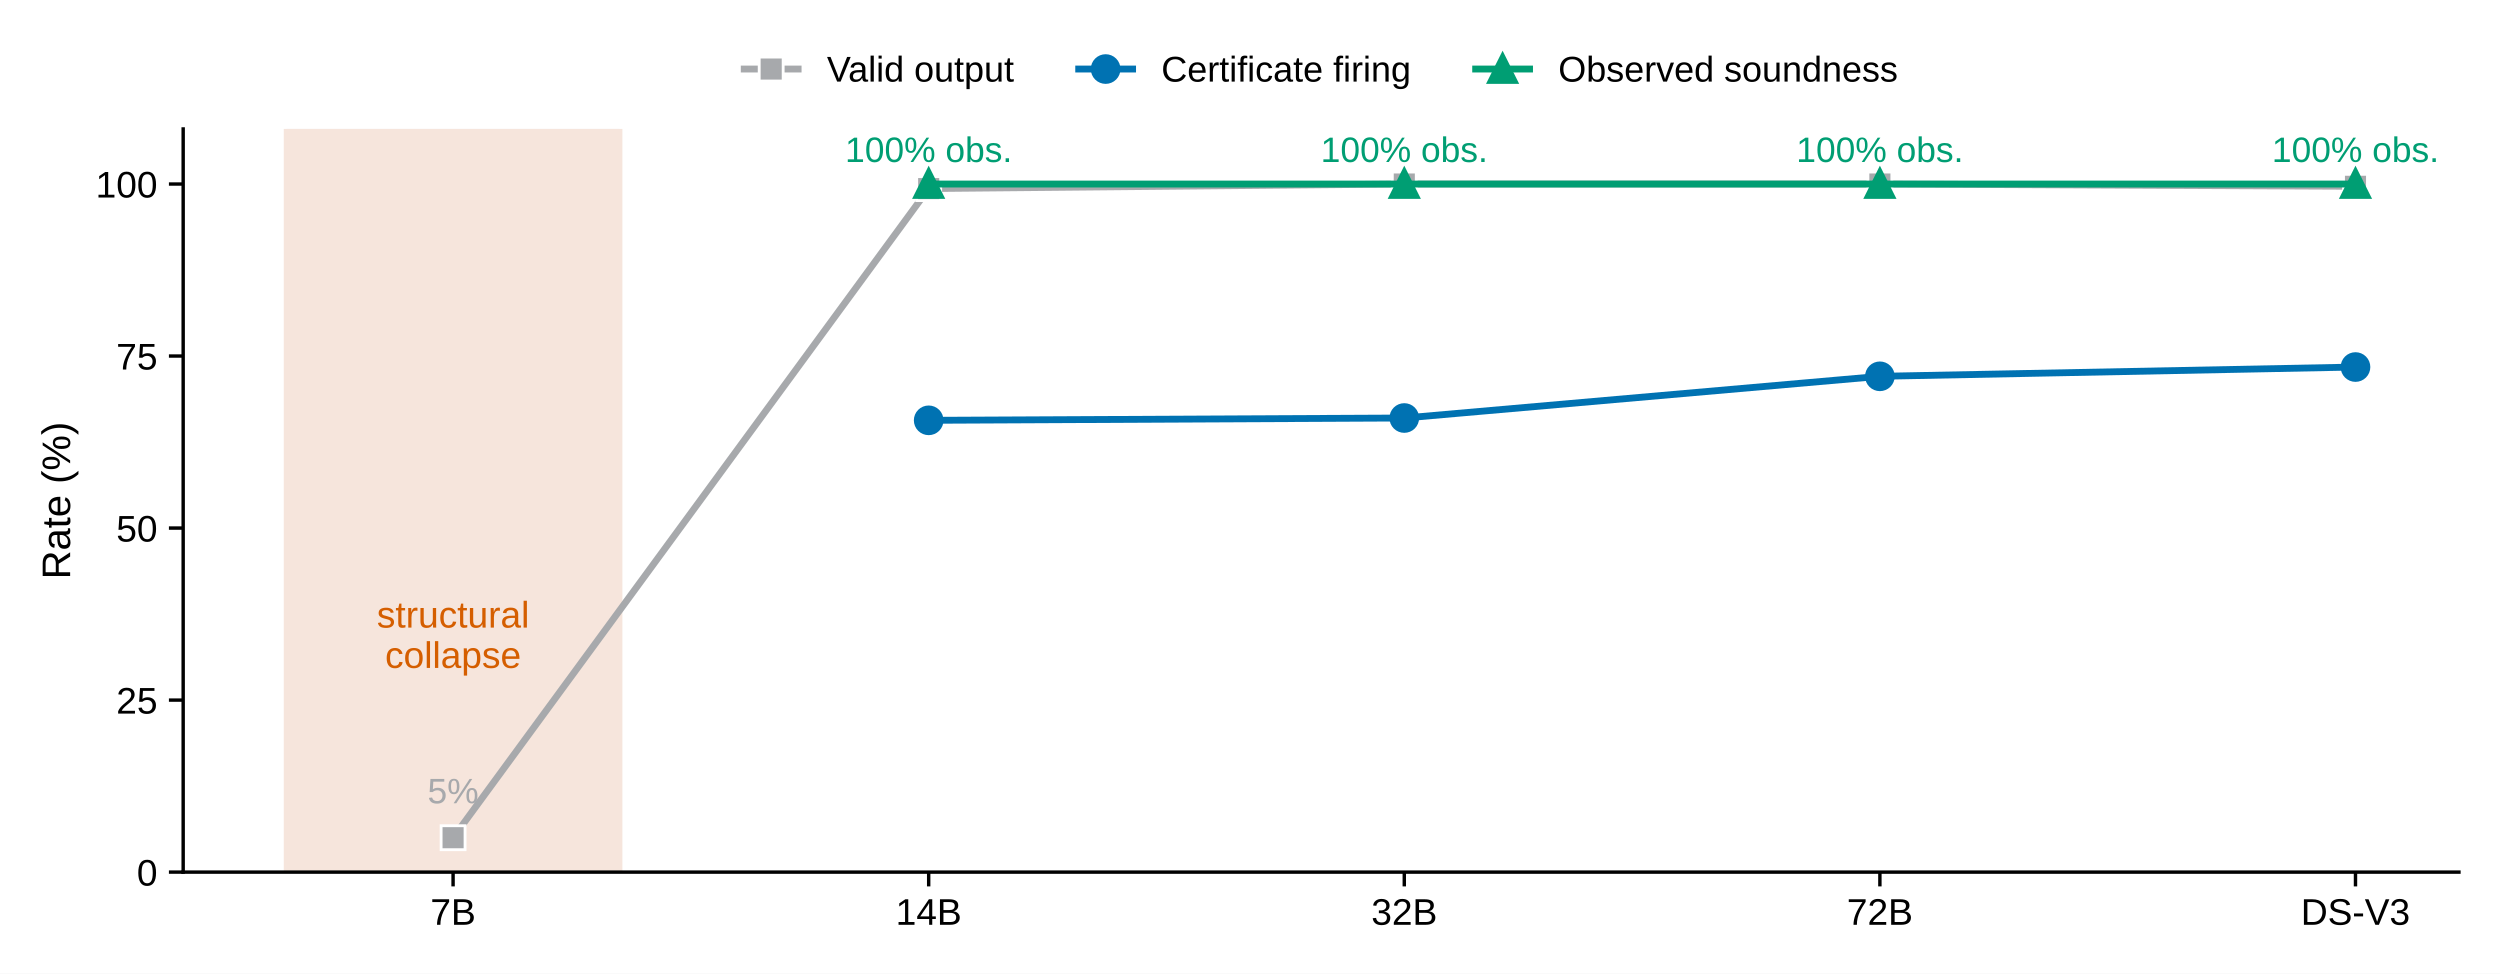
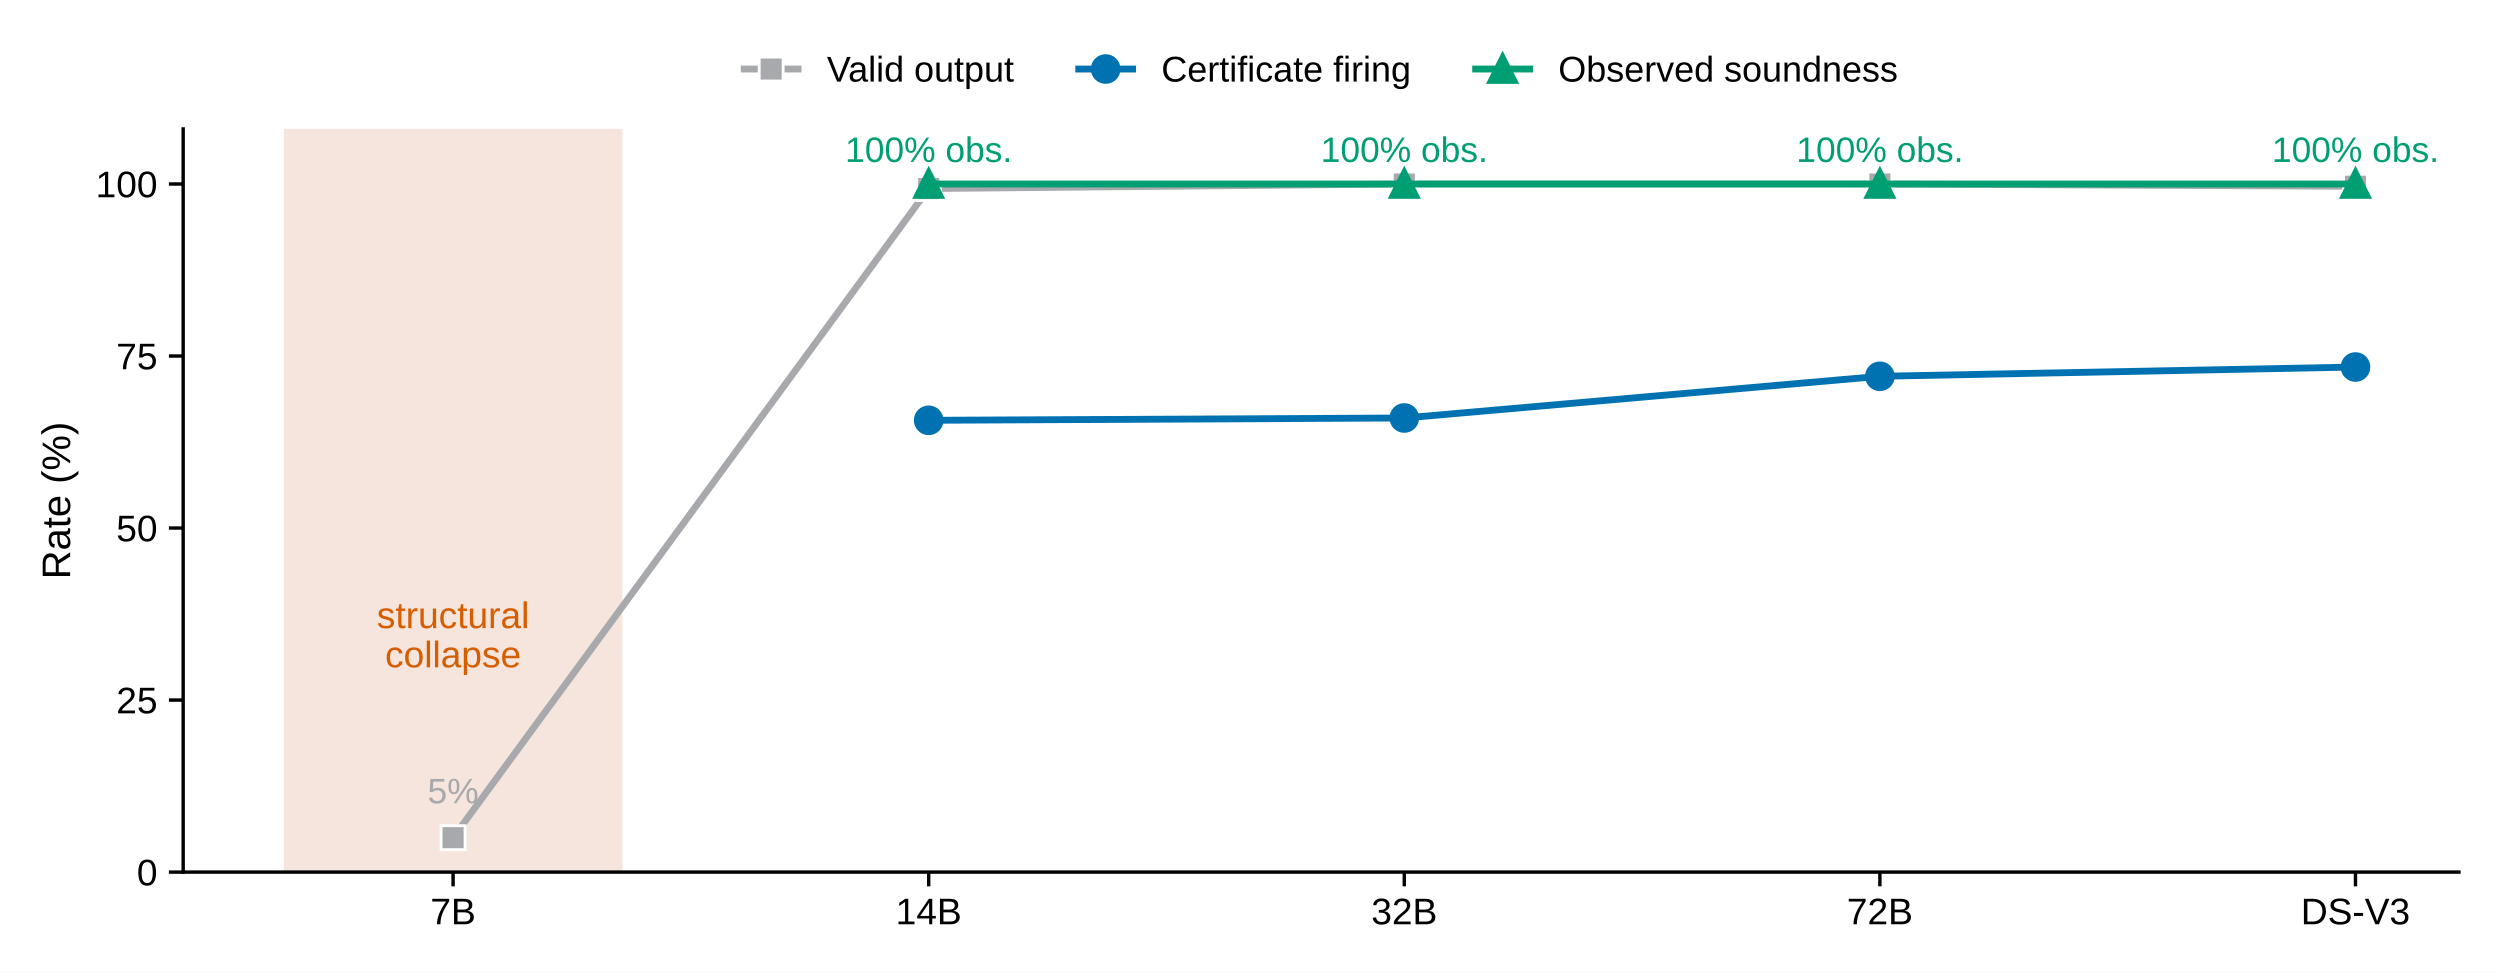
- <svg xmlns="http://www.w3.org/2000/svg" xmlns:xlink="http://www.w3.org/1999/xlink" width="438.283pt" height="170.693pt" viewBox="0 0 438.283 170.693" version="1.1">
+ <svg xmlns="http://www.w3.org/2000/svg" xmlns:xlink="http://www.w3.org/1999/xlink" width="438.283pt" height="170.533pt" viewBox="0 0 438.283 170.533" version="1.1">
  <defs>
    <style type="text/css">*{stroke-linejoin: round; stroke-linecap: butt}</style>
  </defs>
  <g id="figure_1">
    <g id="patch_1">
-       <path d="M 0 170.693 L 438.283 170.693 L 438.283 0 L 0 0 z " style="fill: #ffffff" />
+       <path d="M 0 170.533  L 438.283 170.533  L 438.283 0  L 0 0  z " style="fill: #ffffff" />
    </g>
    <g id="axes_1">
      <g id="patch_2">
-         <path d="M 32.113 152.893 L 431.083 152.893 L 431.083 22.609 L 32.113 22.609 z " style="fill: #ffffff" />
+         <path d="M 32.113 152.889  L 431.083 152.889  L 431.083 22.605  L 32.113 22.605  z " style="fill: #ffffff" />
      </g>
      <g id="patch_3">
-         <path d="M 50.248 152.893 L 108.614 152.893 L 108.614 22.609 L 50.248 22.609 z " clip-path="url(#p4ea42f3601)" style="fill: #f6e5dc; stroke: #f6e5dc; stroke-linejoin: miter" />
+         <path d="M 50.248 152.889  L 108.613 152.889  L 108.613 22.605  L 50.248 22.605  z " clip-path="url(#p9b515001f6)" style="fill: #f6e5dc; stroke: #f6e5dc; stroke-linejoin: miter" />
      </g>
      <g id="matplotlib.axis_1">
        <g id="xtick_1">
          <g id="line2d_1">
            <defs>
-               <path id="m87bbdcf66a" d="M 0 0 L 0 2.5 " style="stroke: #000000; stroke-width: 0.6" />
+               <path id="m209cfd2eed" d="M 0 0  L 0 2.5  " style="stroke: #000000; stroke-width: 0.6" />
            </defs>
            <g>
-               <use xlink:href="#m87bbdcf66a" x="79.431" y="152.893" style="stroke: #000000; stroke-width: 0.6" />
+               <use xlink:href="#m209cfd2eed" x="79.431" y="152.889" style="stroke: #000000; stroke-width: 0.6" />
            </g>
          </g>
          <g id="text_1">
-             <text style="font-size: 6.5px; font-family: 'Arial', 'DejaVu Sans', 'Liberation Sans', sans-serif; text-anchor: middle" x="79.431" y="162.125" transform="rotate(-0 79.43106 162.1251)">7B</text>
+             <text style="font-size: 6.5px; font-family: 'Arial', 'DejaVu Sans', 'Liberation Sans', sans-serif; text-anchor: middle" x="79.431" y="162.042" transform="rotate(-0 79.43065 162.0416)">7B</text>
          </g>
        </g>
        <g id="xtick_2">
          <g id="line2d_2">
            <g>
-               <use xlink:href="#m87bbdcf66a" x="162.81" y="152.893" style="stroke: #000000; stroke-width: 0.6" />
+               <use xlink:href="#m209cfd2eed" x="162.81" y="152.889" style="stroke: #000000; stroke-width: 0.6" />
            </g>
          </g>
          <g id="text_2">
-             <text style="font-size: 6.5px; font-family: 'Arial', 'DejaVu Sans', 'Liberation Sans', sans-serif; text-anchor: middle" x="162.81" y="162.125" transform="rotate(-0 162.8104 162.1251)">14B</text>
+             <text style="font-size: 6.5px; font-family: 'Arial', 'DejaVu Sans', 'Liberation Sans', sans-serif; text-anchor: middle" x="162.81" y="162.042" transform="rotate(-0 162.81 162.0416)">14B</text>
          </g>
        </g>
        <g id="xtick_3">
          <g id="line2d_3">
            <g>
-               <use xlink:href="#m87bbdcf66a" x="246.19" y="152.893" style="stroke: #000000; stroke-width: 0.6" />
+               <use xlink:href="#m209cfd2eed" x="246.189" y="152.889" style="stroke: #000000; stroke-width: 0.6" />
            </g>
          </g>
          <g id="text_3">
-             <text style="font-size: 6.5px; font-family: 'Arial', 'DejaVu Sans', 'Liberation Sans', sans-serif; text-anchor: middle" x="246.19" y="162.125" transform="rotate(-0 246.1897 162.1251)">32B</text>
+             <text style="font-size: 6.5px; font-family: 'Arial', 'DejaVu Sans', 'Liberation Sans', sans-serif; text-anchor: middle" x="246.189" y="162.042" transform="rotate(-0 246.1893 162.0416)">32B</text>
          </g>
        </g>
        <g id="xtick_4">
          <g id="line2d_4">
            <g>
-               <use xlink:href="#m87bbdcf66a" x="329.569" y="152.893" style="stroke: #000000; stroke-width: 0.6" />
+               <use xlink:href="#m209cfd2eed" x="329.569" y="152.889" style="stroke: #000000; stroke-width: 0.6" />
            </g>
          </g>
          <g id="text_4">
-             <text style="font-size: 6.5px; font-family: 'Arial', 'DejaVu Sans', 'Liberation Sans', sans-serif; text-anchor: middle" x="329.569" y="162.125" transform="rotate(-0 329.569 162.1251)">72B</text>
+             <text style="font-size: 6.5px; font-family: 'Arial', 'DejaVu Sans', 'Liberation Sans', sans-serif; text-anchor: middle" x="329.569" y="162.042" transform="rotate(-0 329.5686 162.0416)">72B</text>
          </g>
        </g>
        <g id="xtick_5">
          <g id="line2d_5">
            <g>
-               <use xlink:href="#m87bbdcf66a" x="412.948" y="152.893" style="stroke: #000000; stroke-width: 0.6" />
+               <use xlink:href="#m209cfd2eed" x="412.948" y="152.889" style="stroke: #000000; stroke-width: 0.6" />
            </g>
          </g>
          <g id="text_5">
-             <text style="font-size: 6.5px; font-family: 'Arial', 'DejaVu Sans', 'Liberation Sans', sans-serif; text-anchor: middle" x="412.948" y="162.125" transform="rotate(-0 412.9483 162.1251)">DS-V3</text>
+             <text style="font-size: 6.5px; font-family: 'Arial', 'DejaVu Sans', 'Liberation Sans', sans-serif; text-anchor: middle" x="412.948" y="162.042" transform="rotate(-0 412.9479 162.0416)">DS-V3</text>
          </g>
        </g>
      </g>
      <g id="matplotlib.axis_2">
        <g id="ytick_1">
          <g id="line2d_6">
            <defs>
-               <path id="m951e754795" d="M 0 0 L -2.5 0 " style="stroke: #000000; stroke-width: 0.6" />
+               <path id="m91406774df" d="M 0 0  L -2.5 0  " style="stroke: #000000; stroke-width: 0.6" />
            </defs>
            <g>
-               <use xlink:href="#m951e754795" x="32.113" y="152.893" style="stroke: #000000; stroke-width: 0.6" />
+               <use xlink:href="#m91406774df" x="32.113" y="152.889" style="stroke: #000000; stroke-width: 0.6" />
            </g>
          </g>
          <g id="text_6">
-             <text style="font-size: 6.5px; font-family: 'Arial', 'DejaVu Sans', 'Liberation Sans', sans-serif; text-anchor: end" x="27.613" y="155.259" transform="rotate(-0 27.6133 155.259)">0</text>
+             <text style="font-size: 6.5px; font-family: 'Arial', 'DejaVu Sans', 'Liberation Sans', sans-serif; text-anchor: end" x="27.613" y="155.215" transform="rotate(-0 27.61289 155.2153)">0</text>
          </g>
        </g>
        <g id="ytick_2">
          <g id="line2d_7">
            <g>
-               <use xlink:href="#m951e754795" x="32.113" y="122.735" style="stroke: #000000; stroke-width: 0.6" />
+               <use xlink:href="#m91406774df" x="32.113" y="122.731" style="stroke: #000000; stroke-width: 0.6" />
            </g>
          </g>
          <g id="text_7">
-             <text style="font-size: 6.5px; font-family: 'Arial', 'DejaVu Sans', 'Liberation Sans', sans-serif; text-anchor: end" x="27.613" y="125.101" transform="rotate(-0 27.6133 125.1007)">25</text>
+             <text style="font-size: 6.5px; font-family: 'Arial', 'DejaVu Sans', 'Liberation Sans', sans-serif; text-anchor: end" x="27.613" y="125.057" transform="rotate(-0 27.61289 125.057)">25</text>
          </g>
        </g>
        <g id="ytick_3">
          <g id="line2d_8">
            <g>
-               <use xlink:href="#m951e754795" x="32.113" y="92.576" style="stroke: #000000; stroke-width: 0.6" />
+               <use xlink:href="#m91406774df" x="32.113" y="92.572" style="stroke: #000000; stroke-width: 0.6" />
            </g>
          </g>
          <g id="text_8">
-             <text style="font-size: 6.5px; font-family: 'Arial', 'DejaVu Sans', 'Liberation Sans', sans-serif; text-anchor: end" x="27.613" y="94.942" transform="rotate(-0 27.6133 94.94236)">50</text>
+             <text style="font-size: 6.5px; font-family: 'Arial', 'DejaVu Sans', 'Liberation Sans', sans-serif; text-anchor: end" x="27.613" y="94.899" transform="rotate(-0 27.61289 94.89862)">50</text>
          </g>
        </g>
        <g id="ytick_4">
          <g id="line2d_9">
            <g>
-               <use xlink:href="#m951e754795" x="32.113" y="62.418" style="stroke: #000000; stroke-width: 0.6" />
+               <use xlink:href="#m91406774df" x="32.113" y="62.414" style="stroke: #000000; stroke-width: 0.6" />
            </g>
          </g>
          <g id="text_9">
-             <text style="font-size: 6.5px; font-family: 'Arial', 'DejaVu Sans', 'Liberation Sans', sans-serif; text-anchor: end" x="27.613" y="64.784" transform="rotate(-0 27.6133 64.78402)">75</text>
+             <text style="font-size: 6.5px; font-family: 'Arial', 'DejaVu Sans', 'Liberation Sans', sans-serif; text-anchor: end" x="27.613" y="64.74" transform="rotate(-0 27.61289 64.74029)">75</text>
          </g>
        </g>
        <g id="ytick_5">
          <g id="line2d_10">
            <g>
-               <use xlink:href="#m951e754795" x="32.113" y="32.26" style="stroke: #000000; stroke-width: 0.6" />
+               <use xlink:href="#m91406774df" x="32.113" y="32.256" style="stroke: #000000; stroke-width: 0.6" />
            </g>
          </g>
          <g id="text_10">
-             <text style="font-size: 6.5px; font-family: 'Arial', 'DejaVu Sans', 'Liberation Sans', sans-serif; text-anchor: end" x="27.613" y="34.626" transform="rotate(-0 27.6133 34.62569)">100</text>
+             <text style="font-size: 6.5px; font-family: 'Arial', 'DejaVu Sans', 'Liberation Sans', sans-serif; text-anchor: end" x="27.613" y="34.582" transform="rotate(-0 27.61289 34.58195)">100</text>
          </g>
        </g>
        <g id="text_11">
-           <text style="font-size: 7px; font-family: 'Arial', 'DejaVu Sans', 'Liberation Sans', sans-serif; text-anchor: middle" x="12.296" y="87.751" transform="rotate(-90 12.29619 87.75093)">Rate (%)</text>
+           <text style="font-size: 7px; font-family: 'Arial', 'DejaVu Sans', 'Liberation Sans', sans-serif; text-anchor: middle" x="12.296" y="87.747" transform="rotate(-90 12.29578 87.747)">Rate (%)</text>
        </g>
      </g>
      <g id="line2d_11">
-         <path d="M 79.431 146.861 L 162.81 33.064 L 246.19 32.26 L 329.569 32.26 L 412.948 32.662 " clip-path="url(#p4ea42f3601)" style="fill: none; stroke: #a7a9ac; stroke-width: 1.2; stroke-linecap: square" />
+         <path d="M 79.431 146.857  L 162.81 33.06  L 246.189 32.256  L 329.569 32.256  L 412.948 32.658  " clip-path="url(#p9b515001f6)" style="fill: none; stroke: #a7a9ac; stroke-width: 1.2; stroke-linecap: square" />
        <defs>
-           <path id="m995214ffcb" d="M -2.1 2.1 L 2.1 2.1 L 2.1 -2.1 L -2.1 -2.1 z " style="stroke: #ffffff; stroke-width: 0.5; stroke-linejoin: miter" />
+           <path id="m27ec72b8cb" d="M -2.1 2.1  L 2.1 2.1  L 2.1 -2.1  L -2.1 -2.1  z " style="stroke: #ffffff; stroke-width: 0.5; stroke-linejoin: miter" />
        </defs>
-         <g clip-path="url(#p4ea42f3601)">
-           <use xlink:href="#m995214ffcb" x="79.431" y="146.861" style="fill: #a7a9ac; stroke: #ffffff; stroke-width: 0.5; stroke-linejoin: miter" />
-           <use xlink:href="#m995214ffcb" x="162.81" y="33.064" style="fill: #a7a9ac; stroke: #ffffff; stroke-width: 0.5; stroke-linejoin: miter" />
-           <use xlink:href="#m995214ffcb" x="246.19" y="32.26" style="fill: #a7a9ac; stroke: #ffffff; stroke-width: 0.5; stroke-linejoin: miter" />
-           <use xlink:href="#m995214ffcb" x="329.569" y="32.26" style="fill: #a7a9ac; stroke: #ffffff; stroke-width: 0.5; stroke-linejoin: miter" />
-           <use xlink:href="#m995214ffcb" x="412.948" y="32.662" style="fill: #a7a9ac; stroke: #ffffff; stroke-width: 0.5; stroke-linejoin: miter" />
+         <g clip-path="url(#p9b515001f6)">
+           <use xlink:href="#m27ec72b8cb" x="79.431" y="146.857" style="fill: #a7a9ac; stroke: #ffffff; stroke-width: 0.5; stroke-linejoin: miter" />
+           <use xlink:href="#m27ec72b8cb" x="162.81" y="33.06" style="fill: #a7a9ac; stroke: #ffffff; stroke-width: 0.5; stroke-linejoin: miter" />
+           <use xlink:href="#m27ec72b8cb" x="246.189" y="32.256" style="fill: #a7a9ac; stroke: #ffffff; stroke-width: 0.5; stroke-linejoin: miter" />
+           <use xlink:href="#m27ec72b8cb" x="329.569" y="32.256" style="fill: #a7a9ac; stroke: #ffffff; stroke-width: 0.5; stroke-linejoin: miter" />
+           <use xlink:href="#m27ec72b8cb" x="412.948" y="32.658" style="fill: #a7a9ac; stroke: #ffffff; stroke-width: 0.5; stroke-linejoin: miter" />
        </g>
      </g>
      <g id="line2d_12">
-         <path d="M 162.81 73.689 L 246.19 73.283 L 329.569 65.972 L 412.948 64.347 " clip-path="url(#p4ea42f3601)" style="fill: none; stroke: #0072b2; stroke-width: 1.2; stroke-linecap: square" />
+         <path d="M 162.81 73.685  L 246.189 73.279  L 329.569 65.968  L 412.948 64.343  " clip-path="url(#p9b515001f6)" style="fill: none; stroke: #0072b2; stroke-width: 1.2; stroke-linecap: square" />
        <defs>
-           <path id="m38a459310e" d="M 0 2.1 C 0.557 2.1 1.091 1.879 1.485 1.485 C 1.879 1.091 2.1 0.557 2.1 0 C 2.1 -0.557 1.879 -1.091 1.485 -1.485 C 1.091 -1.879 0.557 -2.1 0 -2.1 C -0.557 -2.1 -1.091 -1.879 -1.485 -1.485 C -1.879 -1.091 -2.1 -0.557 -2.1 0 C -2.1 0.557 -1.879 1.091 -1.485 1.485 C -1.091 1.879 -0.557 2.1 0 2.1 z " style="stroke: #0072b2" />
+           <path id="m0f122d680c" d="M 0 2.1  C 0.557 2.1 1.091 1.879 1.485 1.485  C 1.879 1.091 2.1 0.557 2.1 0  C 2.1 -0.557 1.879 -1.091 1.485 -1.485  C 1.091 -1.879 0.557 -2.1 0 -2.1  C -0.557 -2.1 -1.091 -1.879 -1.485 -1.485  C -1.879 -1.091 -2.1 -0.557 -2.1 0  C -2.1 0.557 -1.879 1.091 -1.485 1.485  C -1.091 1.879 -0.557 2.1 0 2.1  z " style="stroke: #0072b2" />
        </defs>
-         <g clip-path="url(#p4ea42f3601)">
-           <use xlink:href="#m38a459310e" x="162.81" y="73.689" style="fill: #0072b2; stroke: #0072b2" />
-           <use xlink:href="#m38a459310e" x="246.19" y="73.283" style="fill: #0072b2; stroke: #0072b2" />
-           <use xlink:href="#m38a459310e" x="329.569" y="65.972" style="fill: #0072b2; stroke: #0072b2" />
-           <use xlink:href="#m38a459310e" x="412.948" y="64.347" style="fill: #0072b2; stroke: #0072b2" />
+         <g clip-path="url(#p9b515001f6)">
+           <use xlink:href="#m0f122d680c" x="162.81" y="73.685" style="fill: #0072b2; stroke: #0072b2" />
+           <use xlink:href="#m0f122d680c" x="246.189" y="73.279" style="fill: #0072b2; stroke: #0072b2" />
+           <use xlink:href="#m0f122d680c" x="329.569" y="65.968" style="fill: #0072b2; stroke: #0072b2" />
+           <use xlink:href="#m0f122d680c" x="412.948" y="64.343" style="fill: #0072b2; stroke: #0072b2" />
        </g>
      </g>
      <g id="line2d_13">
-         <path d="M 162.81 32.26 L 246.19 32.26 L 329.569 32.26 L 412.948 32.26 " clip-path="url(#p4ea42f3601)" style="fill: none; stroke: #009e73; stroke-width: 1.2; stroke-linecap: square" />
+         <path d="M 162.81 32.256  L 246.189 32.256  L 329.569 32.256  L 412.948 32.256  " clip-path="url(#p9b515001f6)" style="fill: none; stroke: #009e73; stroke-width: 1.2; stroke-linecap: square" />
        <defs>
-           <path id="m8d9e65abed" d="M 0 -2.1 L -2.1 2.1 L 2.1 2.1 z " style="stroke: #009e73; stroke-linejoin: miter" />
+           <path id="mda4eeffd5c" d="M 0 -2.1  L -2.1 2.1  L 2.1 2.1  z " style="stroke: #009e73; stroke-linejoin: miter" />
        </defs>
-         <g clip-path="url(#p4ea42f3601)">
-           <use xlink:href="#m8d9e65abed" x="162.81" y="32.26" style="fill: #009e73; stroke: #009e73; stroke-linejoin: miter" />
-           <use xlink:href="#m8d9e65abed" x="246.19" y="32.26" style="fill: #009e73; stroke: #009e73; stroke-linejoin: miter" />
-           <use xlink:href="#m8d9e65abed" x="329.569" y="32.26" style="fill: #009e73; stroke: #009e73; stroke-linejoin: miter" />
-           <use xlink:href="#m8d9e65abed" x="412.948" y="32.26" style="fill: #009e73; stroke: #009e73; stroke-linejoin: miter" />
+         <g clip-path="url(#p9b515001f6)">
+           <use xlink:href="#mda4eeffd5c" x="162.81" y="32.256" style="fill: #009e73; stroke: #009e73; stroke-linejoin: miter" />
+           <use xlink:href="#mda4eeffd5c" x="246.189" y="32.256" style="fill: #009e73; stroke: #009e73; stroke-linejoin: miter" />
+           <use xlink:href="#mda4eeffd5c" x="329.569" y="32.256" style="fill: #009e73; stroke: #009e73; stroke-linejoin: miter" />
+           <use xlink:href="#mda4eeffd5c" x="412.948" y="32.256" style="fill: #009e73; stroke: #009e73; stroke-linejoin: miter" />
        </g>
      </g>
      <g id="patch_4">
-         <path d="M 32.113 152.893 L 32.113 22.609 " style="fill: none; stroke: #000000; stroke-width: 0.6; stroke-linejoin: miter; stroke-linecap: square" />
+         <path d="M 32.113 152.889  L 32.113 22.605  " style="fill: none; stroke: #000000; stroke-width: 0.6; stroke-linejoin: miter; stroke-linecap: square" />
      </g>
      <g id="patch_5">
-         <path d="M 32.113 152.893 L 431.083 152.893 " style="fill: none; stroke: #000000; stroke-width: 0.6; stroke-linejoin: miter; stroke-linecap: square" />
+         <path d="M 32.113 152.889  L 431.083 152.889  " style="fill: none; stroke: #000000; stroke-width: 0.6; stroke-linejoin: miter; stroke-linecap: square" />
      </g>
      <g id="text_12">
-         <text style="font-size: 6.5px; font-family: 'Arial', 'DejaVu Sans', 'Liberation Sans', sans-serif; fill: #d55e00" transform="translate(66.06696 110.0225)">structural</text>
-         <text style="font-size: 6.5px; font-family: 'Arial', 'DejaVu Sans', 'Liberation Sans', sans-serif; fill: #d55e00" transform="translate(67.50762 117.097)">collapse</text>
+         <text style="font-size: 6.5px; font-family: 'Arial', 'DejaVu Sans', 'Liberation Sans', sans-serif; fill: #d55e00" transform="translate(66.06655 110.1165)">structural</text>
+         <text style="font-size: 6.5px; font-family: 'Arial', 'DejaVu Sans', 'Liberation Sans', sans-serif; fill: #d55e00" transform="translate(67.50721 116.9915)">collapse</text>
      </g>
      <g id="text_13">
-         <text style="font-size: 6.2px; font-family: 'Arial', 'DejaVu Sans', 'Liberation Sans', sans-serif; text-anchor: middle; fill: #a7a9ac" x="79.431" y="140.83" transform="rotate(-0 79.43106 140.8296)">5%</text>
+         <text style="font-size: 6.2px; font-family: 'Arial', 'DejaVu Sans', 'Liberation Sans', sans-serif; text-anchor: middle; fill: #a7a9ac" x="79.431" y="140.826" transform="rotate(-0 79.43065 140.8257)">5%</text>
      </g>
      <g id="text_14">
-         <text style="font-size: 6.2px; font-family: 'Arial', 'DejaVu Sans', 'Liberation Sans', sans-serif; text-anchor: middle; fill: #009e73" x="162.81" y="28.399" transform="rotate(-0 162.8104 28.39933)">100% obs.</text>
+         <text style="font-size: 6.2px; font-family: 'Arial', 'DejaVu Sans', 'Liberation Sans', sans-serif; text-anchor: middle; fill: #009e73" x="162.81" y="28.395" transform="rotate(-0 162.81 28.3954)">100% obs.</text>
      </g>
      <g id="text_15">
-         <text style="font-size: 6.2px; font-family: 'Arial', 'DejaVu Sans', 'Liberation Sans', sans-serif; text-anchor: middle; fill: #009e73" x="246.19" y="28.399" transform="rotate(-0 246.1897 28.39933)">100% obs.</text>
+         <text style="font-size: 6.2px; font-family: 'Arial', 'DejaVu Sans', 'Liberation Sans', sans-serif; text-anchor: middle; fill: #009e73" x="246.189" y="28.395" transform="rotate(-0 246.1893 28.3954)">100% obs.</text>
      </g>
      <g id="text_16">
-         <text style="font-size: 6.2px; font-family: 'Arial', 'DejaVu Sans', 'Liberation Sans', sans-serif; text-anchor: middle; fill: #009e73" x="329.569" y="28.399" transform="rotate(-0 329.569 28.39933)">100% obs.</text>
+         <text style="font-size: 6.2px; font-family: 'Arial', 'DejaVu Sans', 'Liberation Sans', sans-serif; text-anchor: middle; fill: #009e73" x="329.569" y="28.395" transform="rotate(-0 329.5686 28.3954)">100% obs.</text>
      </g>
      <g id="text_17">
-         <text style="font-size: 6.2px; font-family: 'Arial', 'DejaVu Sans', 'Liberation Sans', sans-serif; text-anchor: middle; fill: #009e73" x="412.948" y="28.399" transform="rotate(-0 412.9483 28.39933)">100% obs.</text>
+         <text style="font-size: 6.2px; font-family: 'Arial', 'DejaVu Sans', 'Liberation Sans', sans-serif; text-anchor: middle; fill: #009e73" x="412.948" y="28.395" transform="rotate(-0 412.9479 28.3954)">100% obs.</text>
      </g>
      <g id="legend_1">
        <g id="line2d_14">
-           <path d="M 130.473 12.105 L 135.198 12.105 L 139.923 12.105 " style="fill: none; stroke: #a7a9ac; stroke-width: 1.2; stroke-linecap: square" />
+           <path d="M 130.472 12.101  L 135.197 12.101  L 139.922 12.101  " style="fill: none; stroke: #a7a9ac; stroke-width: 1.2; stroke-linecap: square" />
          <g>
-             <use xlink:href="#m995214ffcb" x="135.198" y="12.105" style="fill: #a7a9ac; stroke: #ffffff; stroke-width: 0.5; stroke-linejoin: miter" />
+             <use xlink:href="#m27ec72b8cb" x="135.197" y="12.101" style="fill: #a7a9ac; stroke: #ffffff; stroke-width: 0.5; stroke-linejoin: miter" />
          </g>
        </g>
        <g id="text_18">
-           <text style="font-size: 6.3px; font-family: 'Arial', 'DejaVu Sans', 'Liberation Sans', sans-serif; text-anchor: start" x="144.963" y="14.31" transform="rotate(-0 144.9635 14.31014)">Valid output</text>
+           <text style="font-size: 6.3px; font-family: 'Arial', 'DejaVu Sans', 'Liberation Sans', sans-serif; text-anchor: start" x="144.962" y="14.306" transform="rotate(-0 144.9616 14.3062)">Valid output</text>
        </g>
        <g id="line2d_15">
-           <path d="M 189.109 12.105 L 193.834 12.105 L 198.559 12.105 " style="fill: none; stroke: #0072b2; stroke-width: 1.2; stroke-linecap: square" />
+           <path d="M 189.11 12.101  L 193.835 12.101  L 198.56 12.101  " style="fill: none; stroke: #0072b2; stroke-width: 1.2; stroke-linecap: square" />
          <g>
-             <use xlink:href="#m38a459310e" x="193.834" y="12.105" style="fill: #0072b2; stroke: #0072b2" />
+             <use xlink:href="#m0f122d680c" x="193.835" y="12.101" style="fill: #0072b2; stroke: #0072b2" />
          </g>
        </g>
        <g id="text_19">
-           <text style="font-size: 6.3px; font-family: 'Arial', 'DejaVu Sans', 'Liberation Sans', sans-serif; text-anchor: start" x="203.599" y="14.31" transform="rotate(-0 203.5987 14.31014)">Certificate firing</text>
+           <text style="font-size: 6.3px; font-family: 'Arial', 'DejaVu Sans', 'Liberation Sans', sans-serif; text-anchor: start" x="203.6" y="14.306" transform="rotate(-0 203.5998 14.3062)">Certificate firing</text>
        </g>
        <g id="line2d_16">
-           <path d="M 258.701 12.105 L 263.426 12.105 L 268.151 12.105 " style="fill: none; stroke: #009e73; stroke-width: 1.2; stroke-linecap: square" />
+           <path d="M 258.702 12.101  L 263.427 12.101  L 268.152 12.101  " style="fill: none; stroke: #009e73; stroke-width: 1.2; stroke-linecap: square" />
          <g>
-             <use xlink:href="#m8d9e65abed" x="263.426" y="12.105" style="fill: #009e73; stroke: #009e73; stroke-linejoin: miter" />
+             <use xlink:href="#mda4eeffd5c" x="263.427" y="12.101" style="fill: #009e73; stroke: #009e73; stroke-linejoin: miter" />
          </g>
        </g>
        <g id="text_20">
-           <text style="font-size: 6.3px; font-family: 'Arial', 'DejaVu Sans', 'Liberation Sans', sans-serif; text-anchor: start" x="273.191" y="14.31" transform="rotate(-0 273.1911 14.31014)">Observed soundness</text>
+           <text style="font-size: 6.3px; font-family: 'Arial', 'DejaVu Sans', 'Liberation Sans', sans-serif; text-anchor: start" x="273.192" y="14.306" transform="rotate(-0 273.1922 14.3062)">Observed soundness</text>
        </g>
      </g>
    </g>
  </g>
  <defs>
-     <clipPath id="p4ea42f3601">
-       <rect x="32.113" y="22.609" width="398.97" height="130.284" />
+     <clipPath id="p9b515001f6">
+       <rect x="32.113" y="22.605" width="398.97" height="130.284" />
    </clipPath>
  </defs>
</svg>
